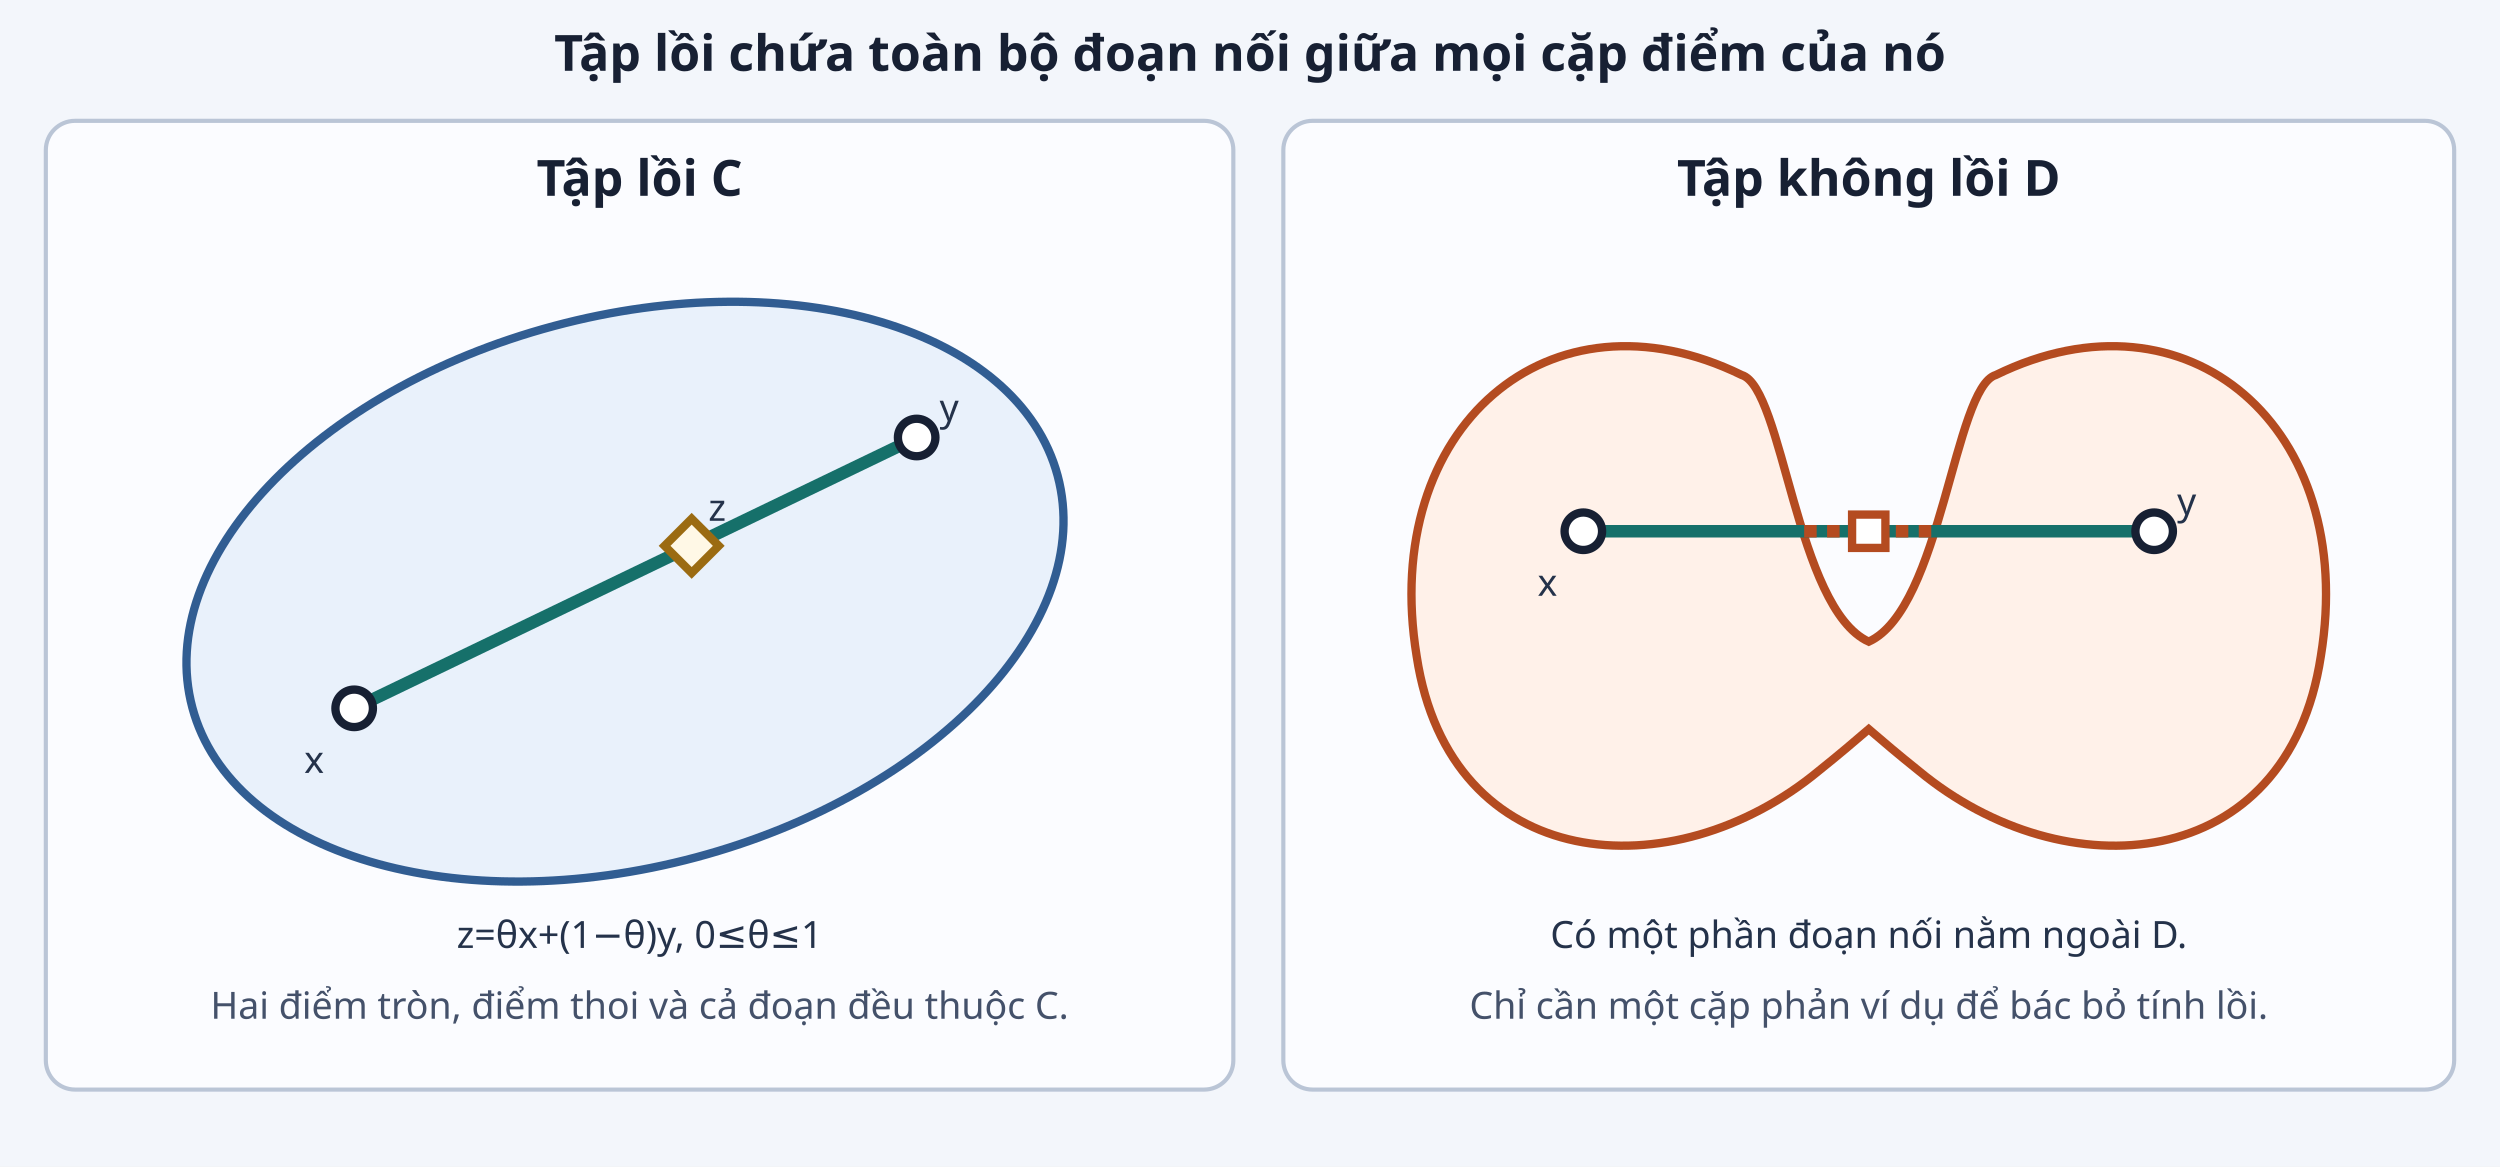
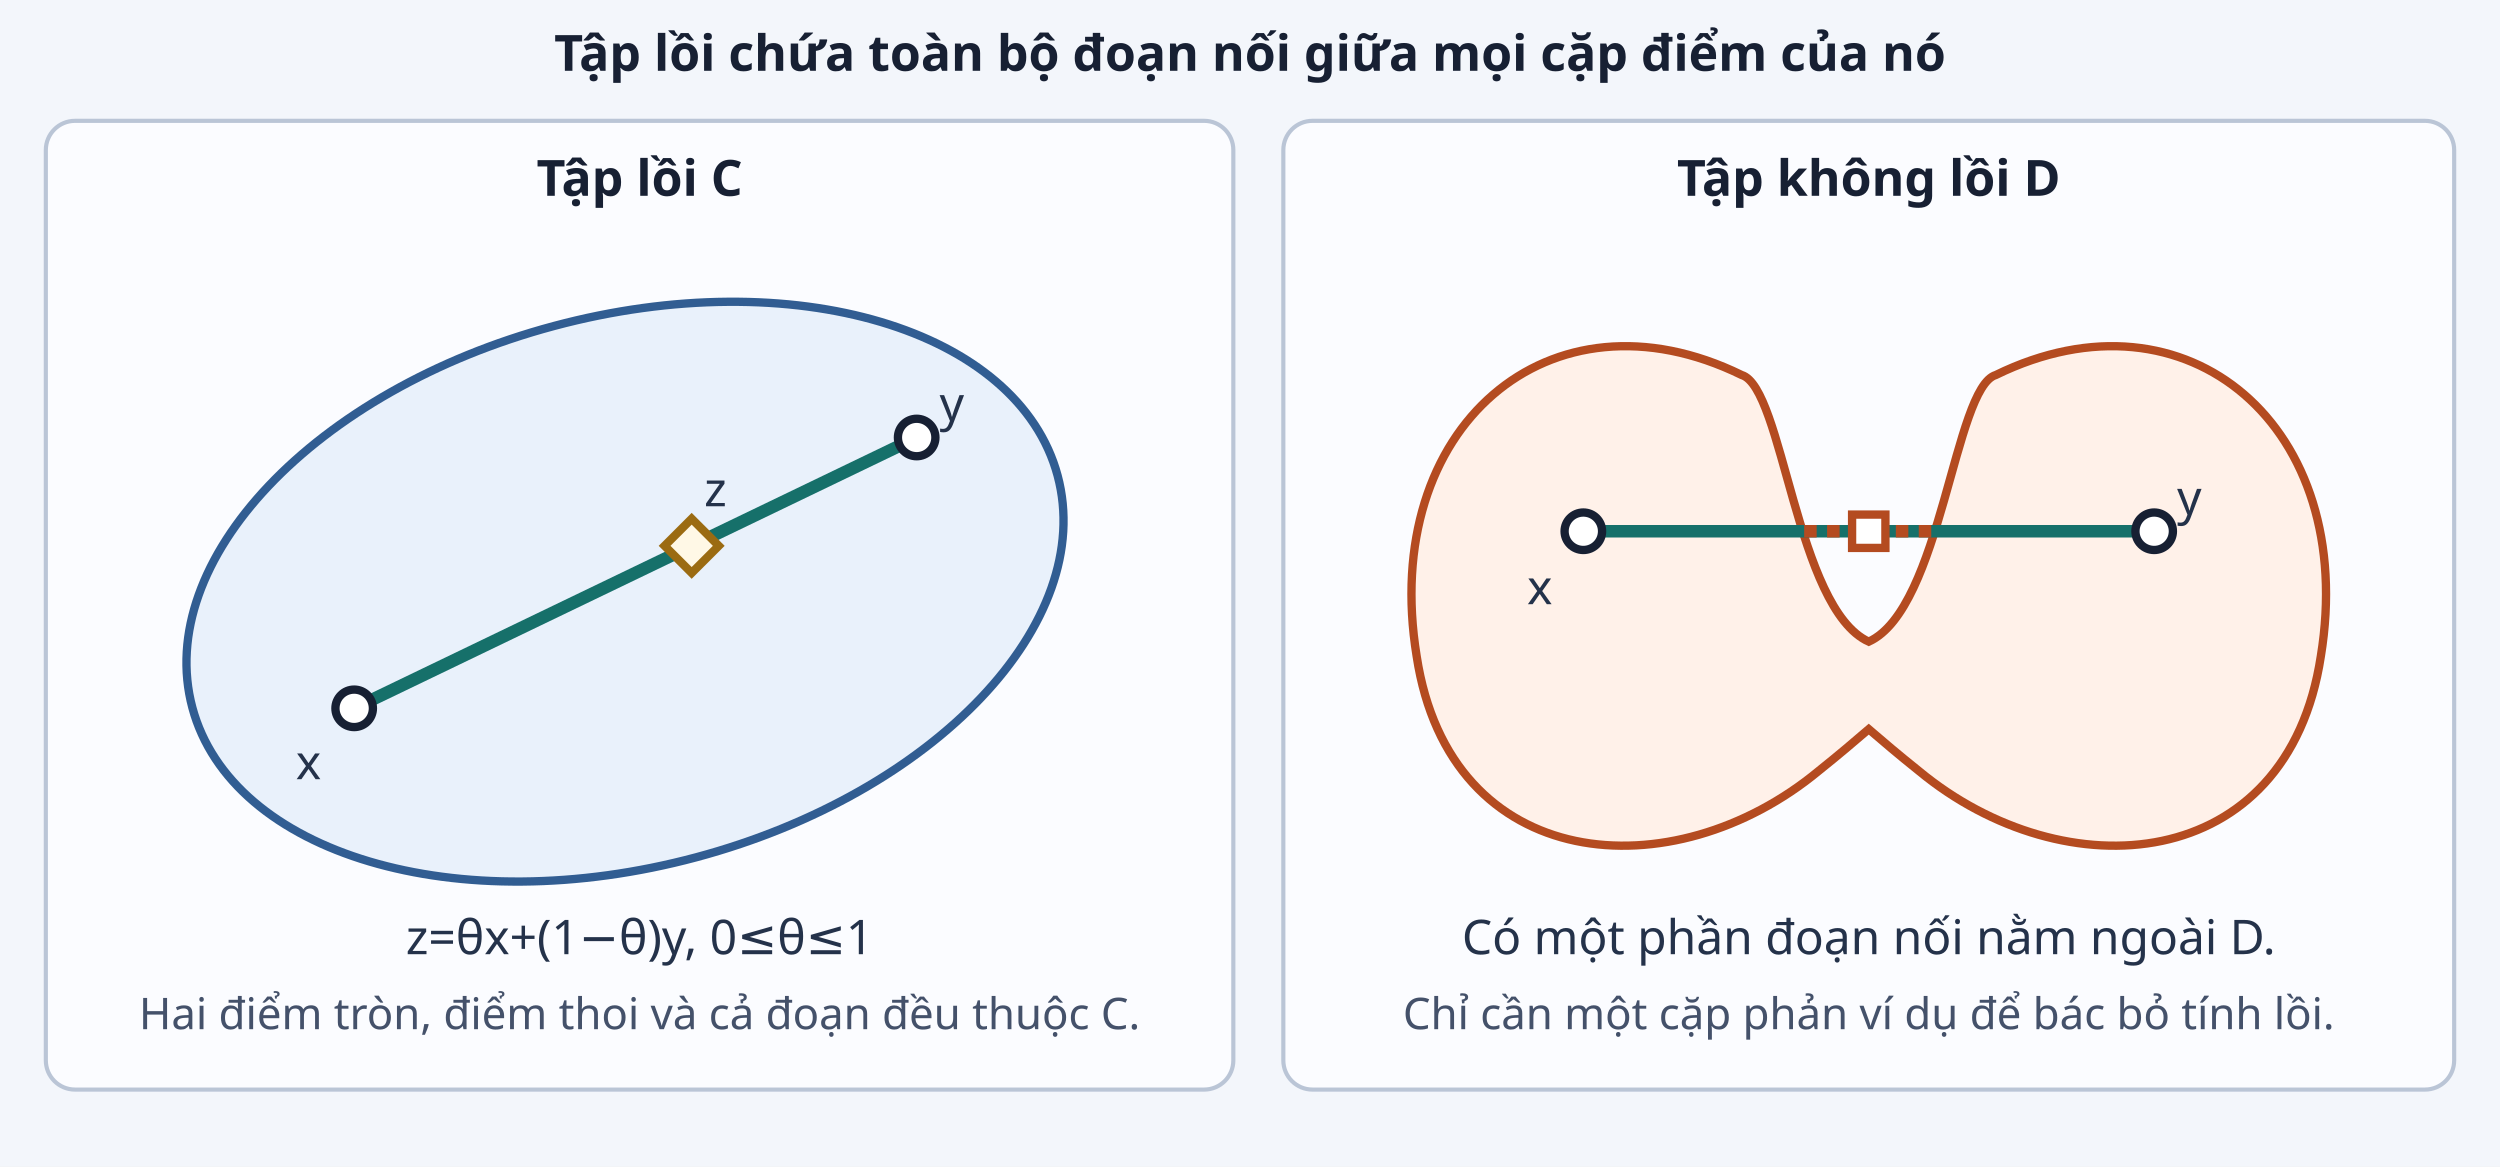
<svg xmlns="http://www.w3.org/2000/svg" viewBox="0 0 1200 560" role="img" aria-labelledby="title desc">
  <defs>
-     <style>.panel{fill:#fbfcff;stroke:#bac5d6;stroke-width:2}.title{font-family:sans-serif;font-size:24px;font-weight:700;fill:#172033}.label{font-family:sans-serif;font-size:18px;fill:#24324a}.small{font-family:sans-serif;font-size:18px;fill:#44516a}.set{fill:#e9f1fb;stroke:#315d92;stroke-width:4}.nonconvex{fill:#fff1e9;stroke:#b44b20;stroke-width:4}.segment{stroke:#16706a;stroke-width:6}.outside{stroke:#b44b20;stroke-width:6;stroke-dasharray:6 5}.point{fill:#fff;stroke:#172033;stroke-width:4}.combo{fill:#fff8e6;stroke:#9b6b12;stroke-width:4}</style>
+     <style>.panel{fill:#fbfcff;stroke:#bac5d6;stroke-width:2}.title{font-family:sans-serif;font-size:24px;font-weight:700;fill:#172033}.label{font-family:sans-serif;font-size:23px;fill:#24324a}.small{font-family:sans-serif;font-size:21px;fill:#44516a}.set{fill:#e9f1fb;stroke:#315d92;stroke-width:4}.nonconvex{fill:#fff1e9;stroke:#b44b20;stroke-width:4}.segment{stroke:#16706a;stroke-width:6}.outside{stroke:#b44b20;stroke-width:6;stroke-dasharray:6 5}.point{fill:#fff;stroke:#172033;stroke-width:4}.combo{fill:#fff8e6;stroke:#9b6b12;stroke-width:4}</style>
  </defs>
  <rect width="1200" height="560" fill="#f3f6fb" />
  <text class="title" x="600" y="34" text-anchor="middle">Tập lồi chứa toàn bộ đoạn nối giữa mọi cặp điểm của nó</text>
  <rect class="panel" x="22" y="58" width="570" height="465" rx="14" />
  <text class="title" x="307" y="94" text-anchor="middle">Tập lồi C</text>
  <ellipse class="set" cx="300" cy="284" rx="215" ry="132" transform="rotate(-15 300 284)" />
  <line class="segment" x1="170" y1="340" x2="440" y2="210" />
  <circle class="point" cx="170" cy="340" r="9" />
  <circle class="point" cx="440" cy="210" r="9" />
  <path class="combo" d="M332 249 L345 262 L332 275 L319 262 Z" />
-   <text class="label" x="146" y="371">x</text>
+   <text class="label" x="142" y="374">x</text>
  <text class="label" x="451" y="202">y</text>
-   <text class="label" x="340" y="250">z</text>
-   <text class="label" x="307" y="455" text-anchor="middle">z=θx+(1−θ)y,  0≤θ≤1</text>
-   <text class="small" x="307" y="489" text-anchor="middle">Hai điểm tròn, điểm thoi và cả đoạn đều thuộc C.</text>
+   <text class="label" x="338" y="243">z</text>
+   <text class="label" x="307" y="458" text-anchor="middle">z=θx+(1−θ)y,  0≤θ≤1</text>
+   <text class="small" x="307" y="494" text-anchor="middle">Hai điểm tròn, điểm thoi và cả đoạn đều thuộc C.</text>
  <rect class="panel" x="616" y="58" width="562" height="465" rx="14" />
  <text class="title" x="897" y="94" text-anchor="middle">Tập không lồi D</text>
  <path class="nonconvex" d="M680 315 C662 205 744 135 836 180 C856 186 862 292 897 308 C932 292 938 186 958 180 C1050 135 1132 205 1114 315 C1098 420 991 428 921 370 C911 362 904 356 897 350 C890 356 883 362 873 370 C803 428 696 420 680 315 Z" />
  <line class="segment" x1="760" y1="255" x2="1034" y2="255" />
  <line class="outside" x1="866" y1="255" x2="928" y2="255" />
  <circle class="point" cx="760" cy="255" r="9" />
  <circle class="point" cx="1034" cy="255" r="9" />
  <rect x="889" y="247" width="16" height="16" fill="#fff" stroke="#b44b20" stroke-width="4" />
-   <text class="label" x="738" y="286">x</text>
+   <text class="label" x="733" y="290">x</text>
  <text class="label" x="1045" y="247">y</text>
-   <text class="label" x="897" y="455" text-anchor="middle">Có một phần đoạn nối nằm ngoài D.</text>
-   <text class="small" x="897" y="489" text-anchor="middle">Chỉ cần một cặp phản ví dụ để bác bỏ tính lồi.</text>
+   <text class="label" x="897" y="458" text-anchor="middle">Có một phần đoạn nối nằm ngoài D.</text>
+   <text class="small" x="897" y="494" text-anchor="middle">Chỉ cần một cặp phản ví dụ để bác bỏ tính lồi.</text>
</svg>
